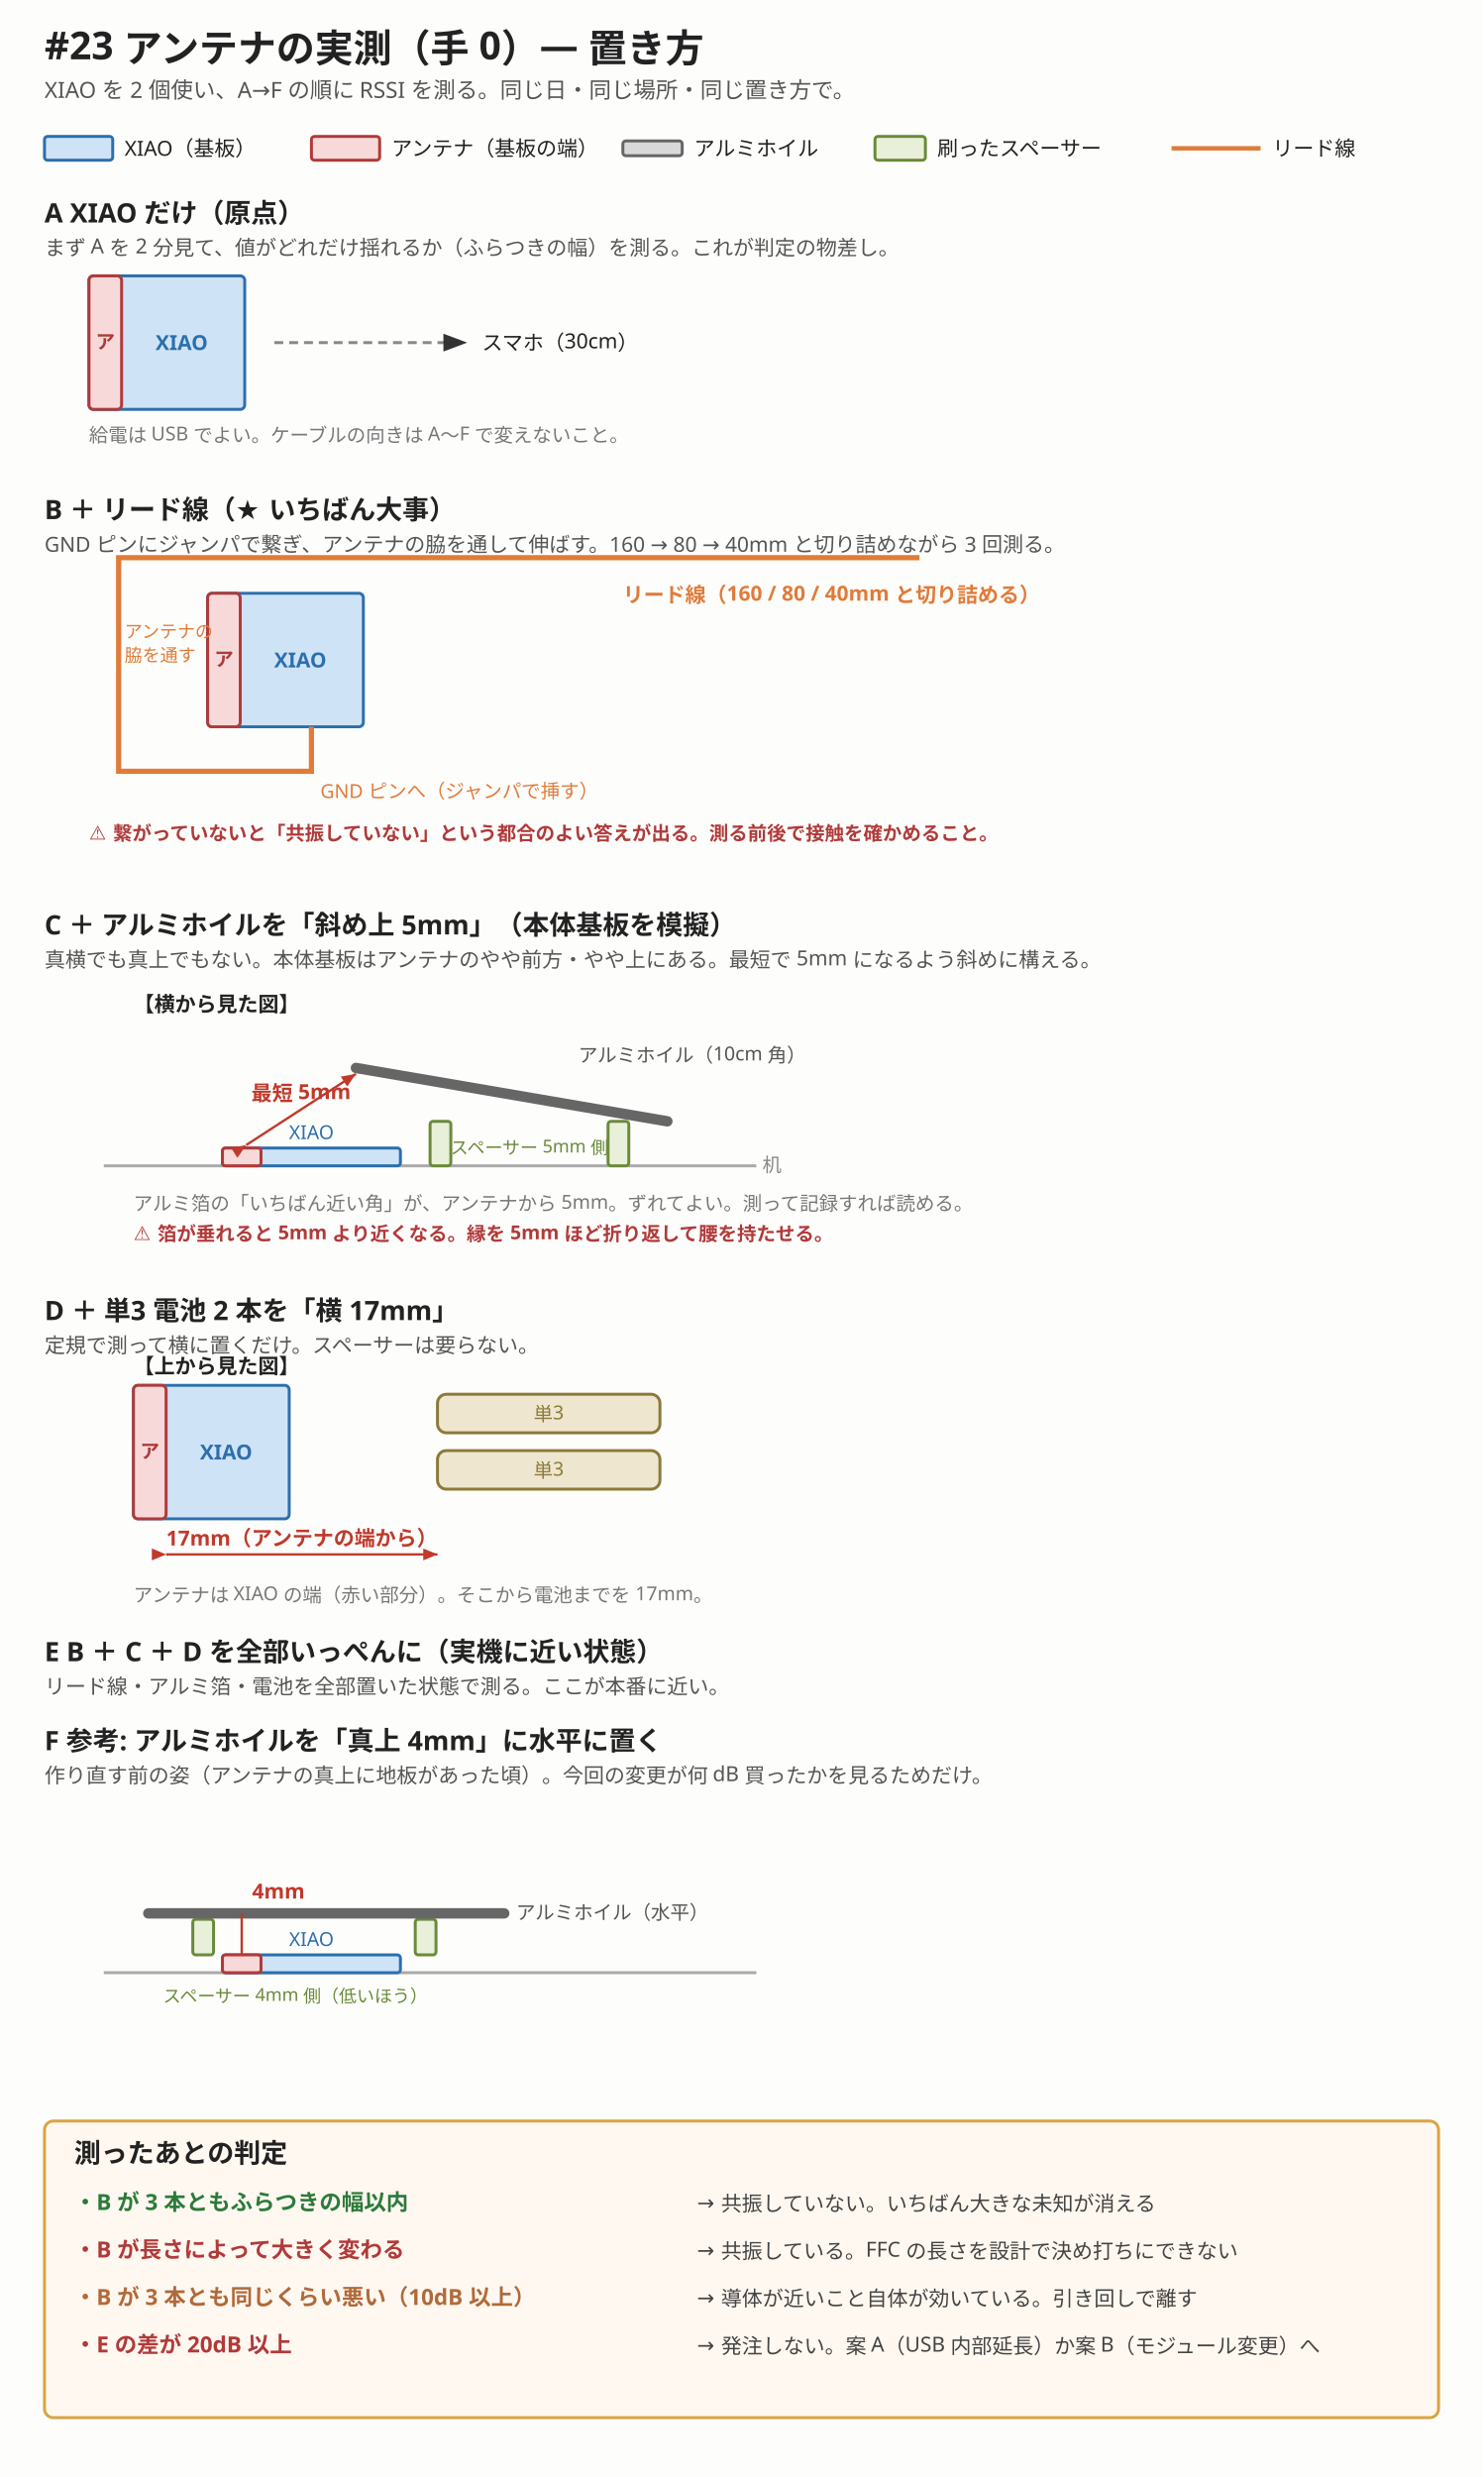
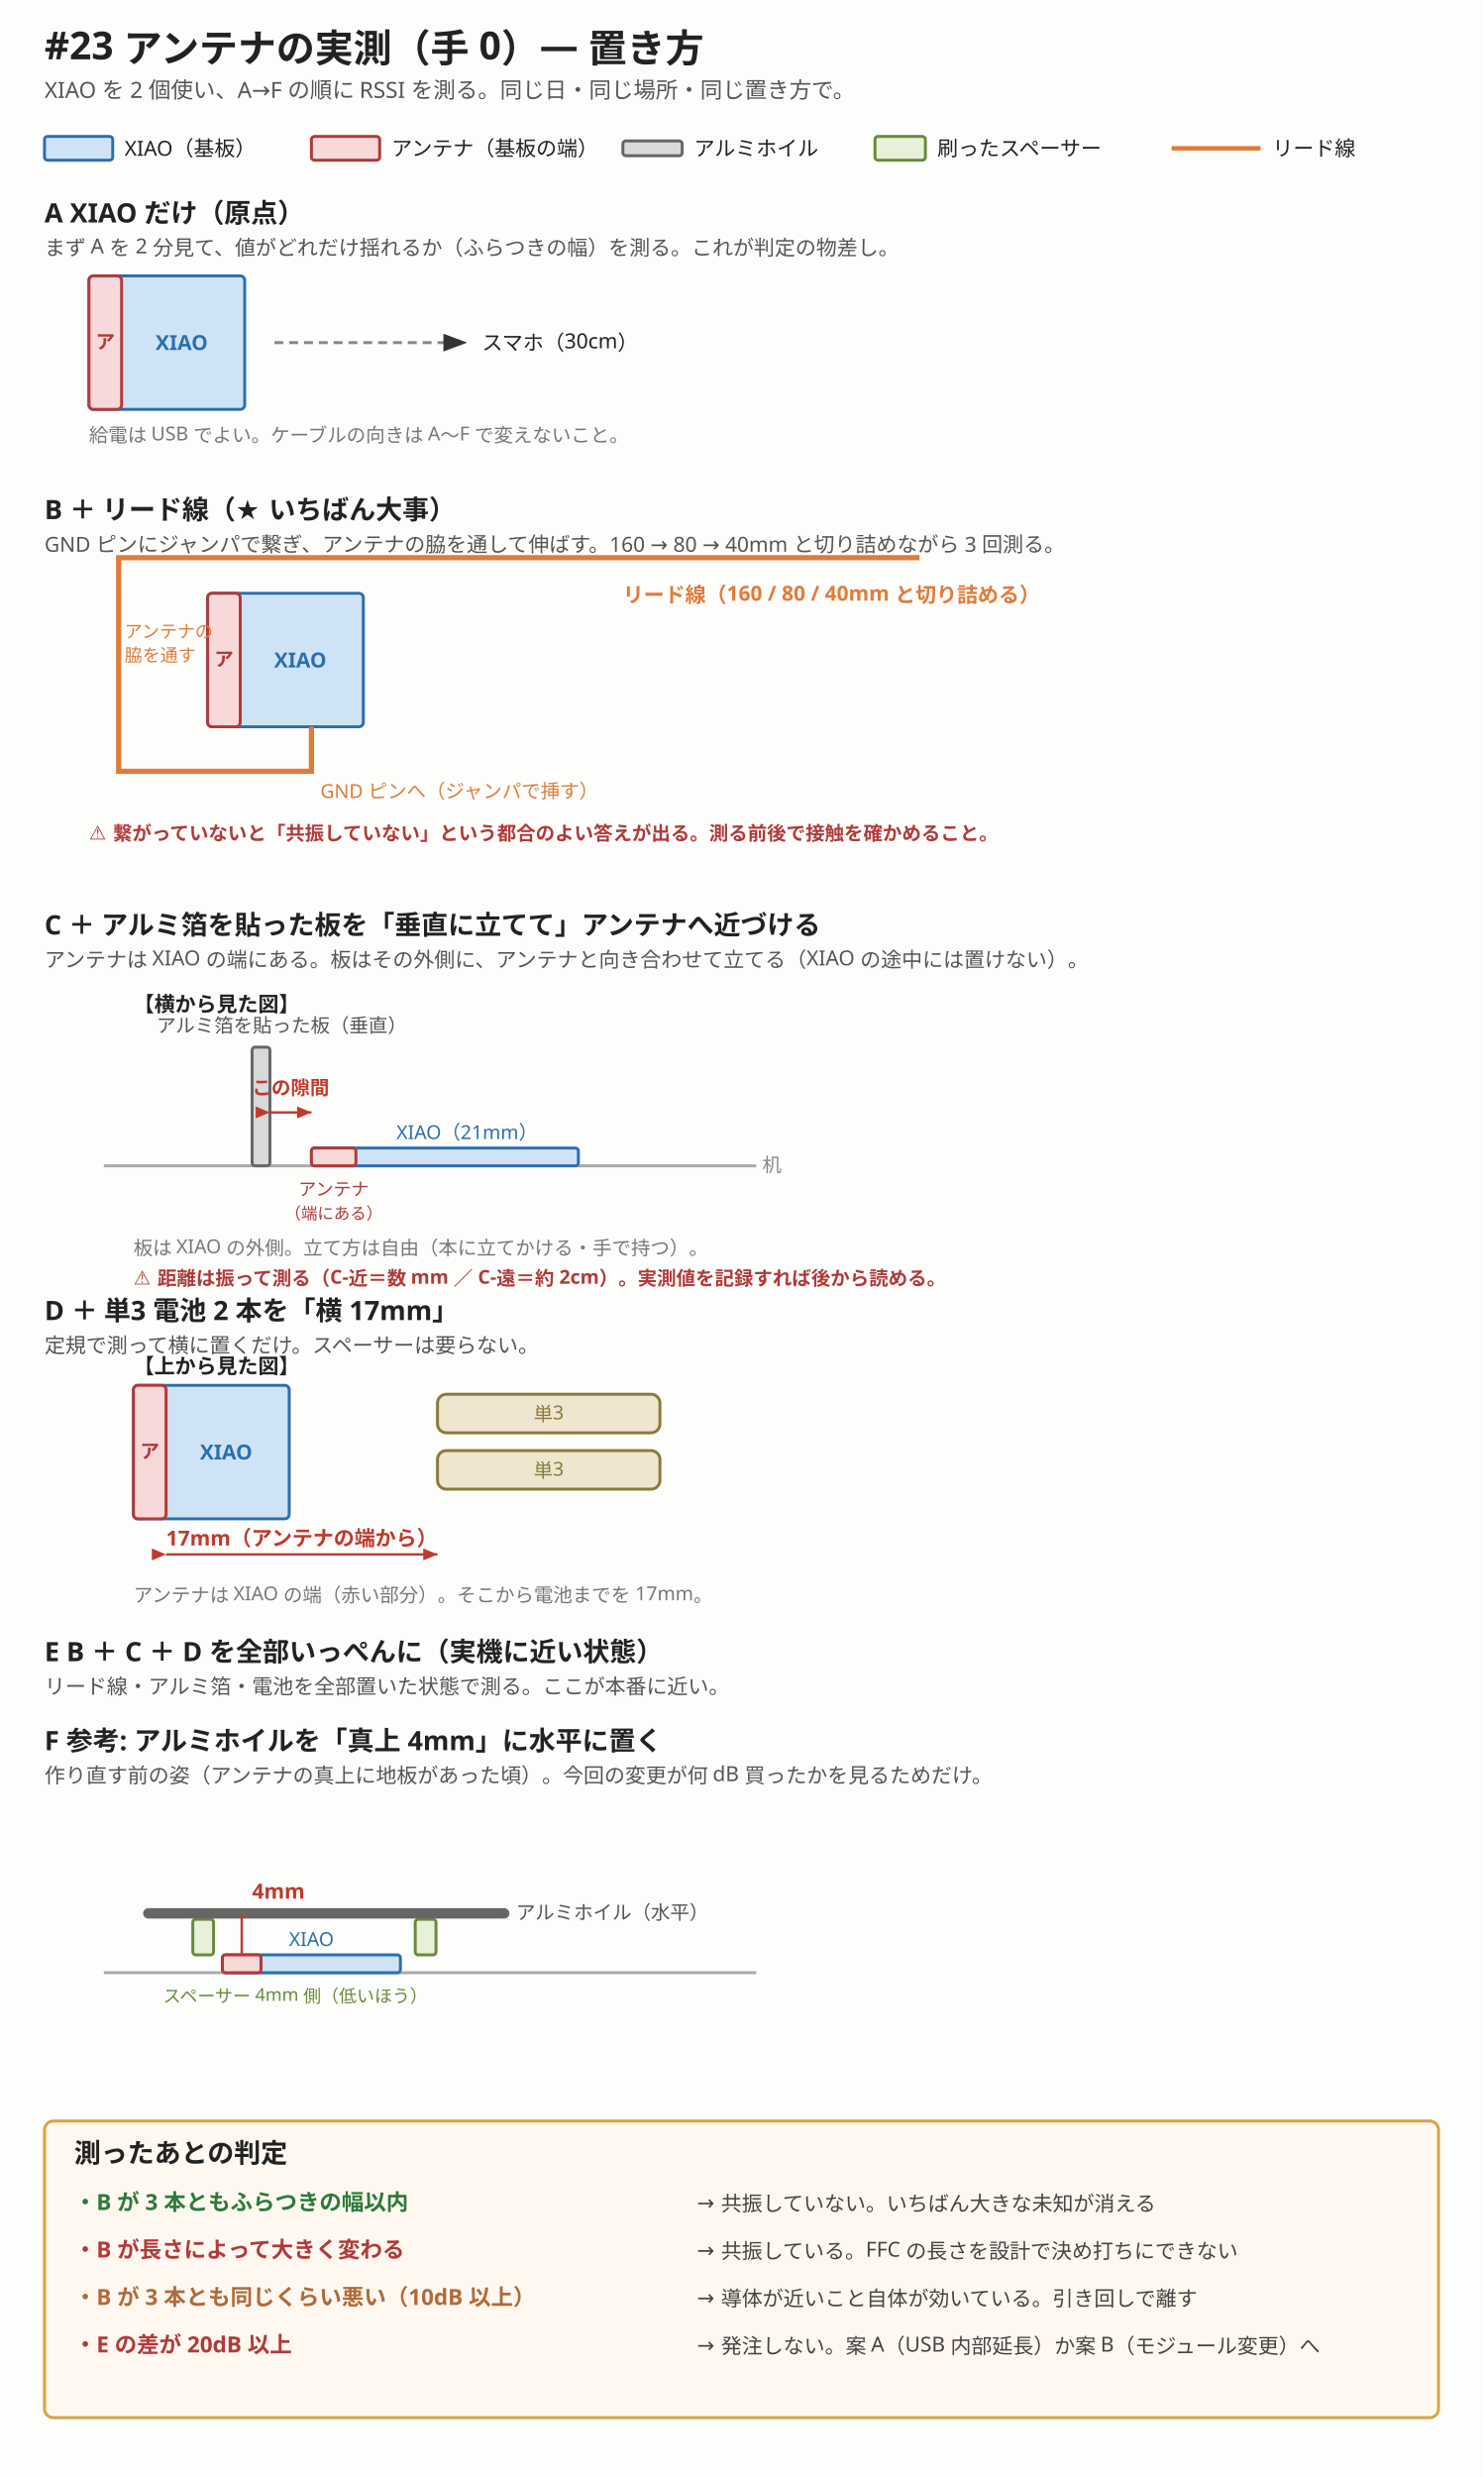
<svg xmlns="http://www.w3.org/2000/svg" width="1000" height="1670" viewBox="0 0 1000 1670">
  <defs>
    <marker id="ar" markerWidth="9" markerHeight="9" refX="8" refY="3" orient="auto">
      <path d="M0,0 L0,6 L8,3 z" fill="#333" />
    </marker>
    <marker id="ar2" markerWidth="8" markerHeight="8" refX="6" refY="2.5" orient="auto">
      <path d="M0,0 L0,5 L6,2.5 z" fill="#c0392b" />
    </marker>
  </defs>
  <rect width="1000" height="1670" fill="#fdfdfb" />
  <text x="30" y="40" font-size="26" text-anchor="start" font-weight="bold" fill="#222" font-family="Hiragino Sans, Noto Sans JP, sans-serif">#23 アンテナの実測（手 0）— 置き方</text>
  <text x="30" y="66" font-size="15" text-anchor="start" font-weight="normal" fill="#555" font-family="Hiragino Sans, Noto Sans JP, sans-serif">XIAO を 2 個使い、A→F の順に RSSI を測る。同じ日・同じ場所・同じ置き方で。</text>
  <rect x="30" y="92" width="46" height="16" fill="#cfe3f7" stroke="#2c6fad" stroke-width="2" rx="2" />
  <text x="84" y="105" font-size="14" text-anchor="start" font-weight="normal" fill="#222" font-family="Hiragino Sans, Noto Sans JP, sans-serif">XIAO（基板）</text>
  <rect x="210" y="92" width="46" height="16" fill="#f7d9d9" stroke="#b03a3a" stroke-width="2" rx="2" />
  <text x="264" y="105" font-size="14" text-anchor="start" font-weight="normal" fill="#222" font-family="Hiragino Sans, Noto Sans JP, sans-serif">アンテナ（基板の端）</text>
  <rect x="420" y="95" width="40" height="10" fill="#d9d9d9" stroke="#666" stroke-width="2" rx="2" />
  <text x="468" y="105" font-size="14" text-anchor="start" font-weight="normal" fill="#222" font-family="Hiragino Sans, Noto Sans JP, sans-serif">アルミホイル</text>
  <rect x="590" y="92" width="34" height="16" fill="#e8f0d9" stroke="#6a8a3a" stroke-width="2" rx="2" />
  <text x="632" y="105" font-size="14" text-anchor="start" font-weight="normal" fill="#222" font-family="Hiragino Sans, Noto Sans JP, sans-serif">刷ったスペーサー</text>
  <line x1="790" y1="100" x2="850" y2="100" stroke="#e07b39" stroke-width="3" />
  <text x="858" y="105" font-size="14" text-anchor="start" font-weight="normal" fill="#222" font-family="Hiragino Sans, Noto Sans JP, sans-serif">リード線</text>
  <text x="30" y="150" font-size="18" text-anchor="start" font-weight="bold" fill="#222" font-family="Hiragino Sans, Noto Sans JP, sans-serif">A  XIAO だけ（原点）</text>
  <text x="30" y="172" font-size="14" text-anchor="start" font-weight="normal" fill="#555" font-family="Hiragino Sans, Noto Sans JP, sans-serif">まず A を 2 分見て、値がどれだけ揺れるか（ふらつきの幅）を測る。これが判定の物差し。</text>
  <rect x="60" y="186" width="105.0" height="90.0" fill="#cfe3f7" stroke="#2c6fad" stroke-width="2" rx="3" />
  <rect x="60" y="186" width="22.0" height="90.0" fill="#f7d9d9" stroke="#b03a3a" stroke-width="2" rx="3" />
  <text x="71.0" y="235.0" font-size="13" text-anchor="middle" font-weight="bold" fill="#b03a3a" font-family="Hiragino Sans, Noto Sans JP, sans-serif">ア</text>
  <text x="122.5" y="236.0" font-size="14" text-anchor="middle" font-weight="bold" fill="#2c6fad" font-family="Hiragino Sans, Noto Sans JP, sans-serif">XIAO</text>
  <line x1="185.0" y1="231.0" x2="315.0" y2="231.0" stroke="#888" stroke-width="2" stroke-dasharray="6 4" marker-end="url(#ar)" />
  <text x="325.0" y="236.0" font-size="14" text-anchor="start" font-weight="normal" fill="#222" font-family="Hiragino Sans, Noto Sans JP, sans-serif">スマホ（30cm）</text>
  <text x="60" y="298.0" font-size="13" text-anchor="start" font-weight="normal" fill="#777" font-family="Hiragino Sans, Noto Sans JP, sans-serif">給電は USB でよい。ケーブルの向きは A〜F で変えないこと。</text>
  <text x="30" y="350" font-size="18" text-anchor="start" font-weight="bold" fill="#222" font-family="Hiragino Sans, Noto Sans JP, sans-serif">B  ＋ リード線（★ いちばん大事）</text>
  <text x="30" y="372" font-size="14" text-anchor="start" font-weight="normal" fill="#555" font-family="Hiragino Sans, Noto Sans JP, sans-serif">GND ピンにジャンパで繋ぎ、アンテナの脇を通して伸ばす。160 → 80 → 40mm と切り詰めながら 3 回測る。</text>
  <rect x="140" y="400" width="105.0" height="90.0" fill="#cfe3f7" stroke="#2c6fad" stroke-width="2" rx="3" />
  <rect x="140" y="400" width="22.0" height="90.0" fill="#f7d9d9" stroke="#b03a3a" stroke-width="2" rx="3" />
  <text x="151.0" y="449.0" font-size="13" text-anchor="middle" font-weight="bold" fill="#b03a3a" font-family="Hiragino Sans, Noto Sans JP, sans-serif">ア</text>
  <text x="202.5" y="450.0" font-size="14" text-anchor="middle" font-weight="bold" fill="#2c6fad" font-family="Hiragino Sans, Noto Sans JP, sans-serif">XIAO</text>
  <path d="M 210 490.0 L 210 520.0 L 80 520.0 L 80 376 L 620 376" fill="none" stroke="#e07b39" stroke-width="3.5" />
  <text x="420" y="406" font-size="14" text-anchor="start" font-weight="bold" fill="#e07b39" font-family="Hiragino Sans, Noto Sans JP, sans-serif">リード線（160 / 80 / 40mm と切り詰める）</text>
  <text x="216" y="538.0" font-size="13" text-anchor="start" font-weight="normal" fill="#e07b39" font-family="Hiragino Sans, Noto Sans JP, sans-serif">GND ピンへ（ジャンパで挿す）</text>
  <text x="84" y="430" font-size="12" text-anchor="start" font-weight="normal" fill="#e07b39" font-family="Hiragino Sans, Noto Sans JP, sans-serif">アンテナの</text>
  <text x="84" y="446" font-size="12" text-anchor="start" font-weight="normal" fill="#e07b39" font-family="Hiragino Sans, Noto Sans JP, sans-serif">脇を通す</text>
  <text x="60" y="566.0" font-size="13" text-anchor="start" font-weight="bold" fill="#b03a3a" font-family="Hiragino Sans, Noto Sans JP, sans-serif">⚠ 繋がっていないと「共振していない」という都合のよい答えが出る。測る前後で接触を確かめること。</text>
-   <text x="30" y="630" font-size="18" text-anchor="start" font-weight="bold" fill="#222" font-family="Hiragino Sans, Noto Sans JP, sans-serif">C  ＋ アルミホイルを「斜め上 5mm」（本体基板を模擬）</text>
-   <text x="30" y="652" font-size="14" text-anchor="start" font-weight="normal" fill="#555" font-family="Hiragino Sans, Noto Sans JP, sans-serif">真横でも真上でもない。本体基板はアンテナのやや前方・やや上にある。最短で 5mm になるよう斜めに構える。</text>
+   <text x="30" y="630" font-size="18" text-anchor="start" font-weight="bold" fill="#222" font-family="Hiragino Sans, Noto Sans JP, sans-serif">C  ＋ アルミ箔を貼った板を「垂直に立てて」アンテナへ近づける</text>
+   <text x="30" y="652" font-size="14" text-anchor="start" font-weight="normal" fill="#555" font-family="Hiragino Sans, Noto Sans JP, sans-serif">アンテナは XIAO の端にある。板はその外側に、アンテナと向き合わせて立てる（XIAO の途中には置けない）。</text>
  <text x="90" y="682" font-size="14" text-anchor="start" font-weight="bold" fill="#222" font-family="Hiragino Sans, Noto Sans JP, sans-serif">【横から見た図】</text>
  <line x1="70" y1="786" x2="510" y2="786" stroke="#aaa" stroke-width="2" />
  <text x="514" y="790" font-size="13" text-anchor="start" font-weight="normal" fill="#888" font-family="Hiragino Sans, Noto Sans JP, sans-serif">机</text>
-   <rect x="150" y="774" width="120" height="12" fill="#cfe3f7" stroke="#2c6fad" stroke-width="2" rx="2" />
-   <rect x="150" y="774" width="26" height="12" fill="#f7d9d9" stroke="#b03a3a" stroke-width="2" rx="2" />
-   <text x="210" y="768" font-size="13" text-anchor="middle" font-weight="normal" fill="#2c6fad" font-family="Hiragino Sans, Noto Sans JP, sans-serif">XIAO</text>
-   <rect x="290" y="756" width="14" height="30" fill="#e8f0d9" stroke="#6a8a3a" stroke-width="2" rx="2" />
-   <rect x="410" y="756" width="14" height="30" fill="#e8f0d9" stroke="#6a8a3a" stroke-width="2" rx="2" />
-   <text x="357" y="778" font-size="12" text-anchor="middle" font-weight="normal" fill="#6a8a3a" font-family="Hiragino Sans, Noto Sans JP, sans-serif">スペーサー 5mm 側</text>
-   <path d="M 240 720 L 450 756" stroke="#666" stroke-width="7" stroke-linecap="round" fill="none" />
-   <text x="390" y="716" font-size="13" text-anchor="start" font-weight="normal" fill="#555" font-family="Hiragino Sans, Noto Sans JP, sans-serif">アルミホイル（10cm 角）</text>
-   <line x1="166" y1="772" x2="240" y2="724" stroke="#c0392b" stroke-width="1.6" marker-start="url(#ar2)" marker-end="url(#ar2)" />
-   <text x="203.0" y="742.0" font-size="14" text-anchor="middle" font-weight="bold" fill="#c0392b" font-family="Hiragino Sans, Noto Sans JP, sans-serif">最短 5mm</text>
-   <text x="90" y="816" font-size="13" text-anchor="start" font-weight="normal" fill="#777" font-family="Hiragino Sans, Noto Sans JP, sans-serif">アルミ箔の「いちばん近い角」が、アンテナから 5mm。ずれてよい。測って記録すれば読める。</text>
-   <text x="90" y="836" font-size="13" text-anchor="start" font-weight="bold" fill="#b03a3a" font-family="Hiragino Sans, Noto Sans JP, sans-serif">⚠ 箔が垂れると 5mm より近くなる。縁を 5mm ほど折り返して腰を持たせる。</text>
+   <rect x="210" y="774" width="180" height="12" fill="#cfe3f7" stroke="#2c6fad" stroke-width="2" rx="2" />
+   <rect x="210" y="774" width="30" height="12" fill="#f7d9d9" stroke="#b03a3a" stroke-width="2" rx="2" />
+   <text x="315" y="768" font-size="13" text-anchor="middle" font-weight="normal" fill="#2c6fad" font-family="Hiragino Sans, Noto Sans JP, sans-serif">XIAO（21mm）</text>
+   <text x="225" y="806" font-size="12" text-anchor="middle" font-weight="normal" fill="#b03a3a" font-family="Hiragino Sans, Noto Sans JP, sans-serif">アンテナ</text>
+   <text x="225" y="822" font-size="11" text-anchor="middle" font-weight="normal" fill="#b03a3a" font-family="Hiragino Sans, Noto Sans JP, sans-serif">（端にある）</text>
+   <rect x="170" y="706" width="12" height="80" fill="#d9d9d9" stroke="#666" stroke-width="2" rx="2" />
+   <text x="190" y="696" font-size="13" text-anchor="middle" font-weight="normal" fill="#555" font-family="Hiragino Sans, Noto Sans JP, sans-serif">アルミ箔を貼った板（垂直）</text>
+   <line x1="182" y1="750" x2="210" y2="750" stroke="#c0392b" stroke-width="1.6" marker-start="url(#ar2)" marker-end="url(#ar2)" />
+   <text x="196.0" y="744.0" font-size="14" text-anchor="middle" font-weight="bold" fill="#c0392b" font-family="Hiragino Sans, Noto Sans JP, sans-serif" />
+   <text x="196" y="738" font-size="13" text-anchor="middle" font-weight="bold" fill="#c0392b" font-family="Hiragino Sans, Noto Sans JP, sans-serif">この隙間</text>
+   <text x="90" y="846" font-size="13" text-anchor="start" font-weight="normal" fill="#777" font-family="Hiragino Sans, Noto Sans JP, sans-serif">板は XIAO の外側。立て方は自由（本に立てかける・手で持つ）。</text>
+   <text x="90" y="866" font-size="13" text-anchor="start" font-weight="bold" fill="#b03a3a" font-family="Hiragino Sans, Noto Sans JP, sans-serif">⚠ 距離は振って測る（C-近＝数 mm ／ C-遠＝約 2cm）。実測値を記録すれば後から読める。</text>
  <text x="30" y="890" font-size="18" text-anchor="start" font-weight="bold" fill="#222" font-family="Hiragino Sans, Noto Sans JP, sans-serif">D  ＋ 単3 電池 2 本を「横 17mm」</text>
  <text x="30" y="912" font-size="14" text-anchor="start" font-weight="normal" fill="#555" font-family="Hiragino Sans, Noto Sans JP, sans-serif">定規で測って横に置くだけ。スペーサーは要らない。</text>
  <rect x="90" y="934" width="105.0" height="90.0" fill="#cfe3f7" stroke="#2c6fad" stroke-width="2" rx="3" />
  <rect x="90" y="934" width="22.0" height="90.0" fill="#f7d9d9" stroke="#b03a3a" stroke-width="2" rx="3" />
  <text x="101.0" y="983.0" font-size="13" text-anchor="middle" font-weight="bold" fill="#b03a3a" font-family="Hiragino Sans, Noto Sans JP, sans-serif">ア</text>
  <text x="152.5" y="984.0" font-size="14" text-anchor="middle" font-weight="bold" fill="#2c6fad" font-family="Hiragino Sans, Noto Sans JP, sans-serif">XIAO</text>
  <text x="90" y="926" font-size="14" text-anchor="start" font-weight="bold" fill="#222" font-family="Hiragino Sans, Noto Sans JP, sans-serif">【上から見た図】</text>
  <rect x="295.0" y="940" width="150" height="26" fill="#efe6cf" stroke="#8a7a3a" stroke-width="2" rx="6" />
  <rect x="295.0" y="978" width="150" height="26" fill="#efe6cf" stroke="#8a7a3a" stroke-width="2" rx="6" />
  <text x="370.0" y="958" font-size="13" text-anchor="middle" font-weight="normal" fill="#8a7a3a" font-family="Hiragino Sans, Noto Sans JP, sans-serif">単3</text>
  <text x="370.0" y="996" font-size="13" text-anchor="middle" font-weight="normal" fill="#8a7a3a" font-family="Hiragino Sans, Noto Sans JP, sans-serif">単3</text>
  <line x1="112" y1="1048.0" x2="295.0" y2="1048.0" stroke="#c0392b" stroke-width="1.6" marker-start="url(#ar2)" marker-end="url(#ar2)" />
  <text x="203.5" y="1042.0" font-size="14" text-anchor="middle" font-weight="bold" fill="#c0392b" font-family="Hiragino Sans, Noto Sans JP, sans-serif">17mm（アンテナの端から）</text>
  <text x="90" y="1080.0" font-size="13" text-anchor="start" font-weight="normal" fill="#777" font-family="Hiragino Sans, Noto Sans JP, sans-serif">アンテナは XIAO の端（赤い部分）。そこから電池までを 17mm。</text>
  <text x="30" y="1120" font-size="18" text-anchor="start" font-weight="bold" fill="#222" font-family="Hiragino Sans, Noto Sans JP, sans-serif">E  B ＋ C ＋ D を全部いっぺんに（実機に近い状態）</text>
  <text x="30" y="1142" font-size="14" text-anchor="start" font-weight="normal" fill="#555" font-family="Hiragino Sans, Noto Sans JP, sans-serif">リード線・アルミ箔・電池を全部置いた状態で測る。ここが本番に近い。</text>
  <text x="30" y="1180" font-size="18" text-anchor="start" font-weight="bold" fill="#222" font-family="Hiragino Sans, Noto Sans JP, sans-serif">F  参考: アルミホイルを「真上 4mm」に水平に置く</text>
  <text x="30" y="1202" font-size="14" text-anchor="start" font-weight="normal" fill="#555" font-family="Hiragino Sans, Noto Sans JP, sans-serif">作り直す前の姿（アンテナの真上に地板があった頃）。今回の変更が何 dB 買ったかを見るためだけ。</text>
  <line x1="70" y1="1330" x2="510" y2="1330" stroke="#aaa" stroke-width="2" />
  <rect x="150" y="1318" width="120" height="12" fill="#cfe3f7" stroke="#2c6fad" stroke-width="2" rx="2" />
  <rect x="150" y="1318" width="26" height="12" fill="#f7d9d9" stroke="#b03a3a" stroke-width="2" rx="2" />
  <text x="210" y="1312" font-size="13" text-anchor="middle" font-weight="normal" fill="#2c6fad" font-family="Hiragino Sans, Noto Sans JP, sans-serif">XIAO</text>
  <rect x="130" y="1294" width="14" height="24" fill="#e8f0d9" stroke="#6a8a3a" stroke-width="2" rx="2" />
  <rect x="280" y="1294" width="14" height="24" fill="#e8f0d9" stroke="#6a8a3a" stroke-width="2" rx="2" />
  <text x="110" y="1350" font-size="12" text-anchor="start" font-weight="normal" fill="#6a8a3a" font-family="Hiragino Sans, Noto Sans JP, sans-serif">スペーサー 4mm 側（低いほう）</text>
  <path d="M 100 1290 L 340 1290" stroke="#666" stroke-width="7" stroke-linecap="round" />
  <text x="348" y="1294" font-size="13" text-anchor="start" font-weight="normal" fill="#555" font-family="Hiragino Sans, Noto Sans JP, sans-serif">アルミホイル（水平）</text>
  <line x1="163" y1="1318" x2="163" y2="1290" stroke="#c0392b" stroke-width="1.6" />
  <text x="170" y="1280" font-size="14" text-anchor="start" font-weight="bold" fill="#c0392b" font-family="Hiragino Sans, Noto Sans JP, sans-serif">4mm</text>
  <rect x="30" y="1430" width="940" height="200" fill="#fff8f0" stroke="#d9a441" stroke-width="2" rx="6" />
  <text x="50" y="1458" font-size="18" text-anchor="start" font-weight="bold" fill="#222" font-family="Hiragino Sans, Noto Sans JP, sans-serif">測ったあとの判定</text>
  <text x="50" y="1490" font-size="15" text-anchor="start" font-weight="bold" fill="#2c7a3a" font-family="Hiragino Sans, Noto Sans JP, sans-serif">・B が 3 本ともふらつきの幅以内</text>
  <text x="470" y="1490" font-size="14" text-anchor="start" font-weight="normal" fill="#444" font-family="Hiragino Sans, Noto Sans JP, sans-serif">→ 共振していない。いちばん大きな未知が消える</text>
  <text x="50" y="1522" font-size="15" text-anchor="start" font-weight="bold" fill="#b03a3a" font-family="Hiragino Sans, Noto Sans JP, sans-serif">・B が長さによって大きく変わる</text>
  <text x="470" y="1522" font-size="14" text-anchor="start" font-weight="normal" fill="#444" font-family="Hiragino Sans, Noto Sans JP, sans-serif">→ 共振している。FFC の長さを設計で決め打ちにできない</text>
  <text x="50" y="1554" font-size="15" text-anchor="start" font-weight="bold" fill="#b06a3a" font-family="Hiragino Sans, Noto Sans JP, sans-serif">・B が 3 本とも同じくらい悪い（10dB 以上）</text>
  <text x="470" y="1554" font-size="14" text-anchor="start" font-weight="normal" fill="#444" font-family="Hiragino Sans, Noto Sans JP, sans-serif">→ 導体が近いこと自体が効いている。引き回しで離す</text>
  <text x="50" y="1586" font-size="15" text-anchor="start" font-weight="bold" fill="#b03a3a" font-family="Hiragino Sans, Noto Sans JP, sans-serif">・E の差が 20dB 以上</text>
  <text x="470" y="1586" font-size="14" text-anchor="start" font-weight="normal" fill="#444" font-family="Hiragino Sans, Noto Sans JP, sans-serif">→ 発注しない。案 A（USB 内部延長）か案 B（モジュール変更）へ</text>
</svg>
